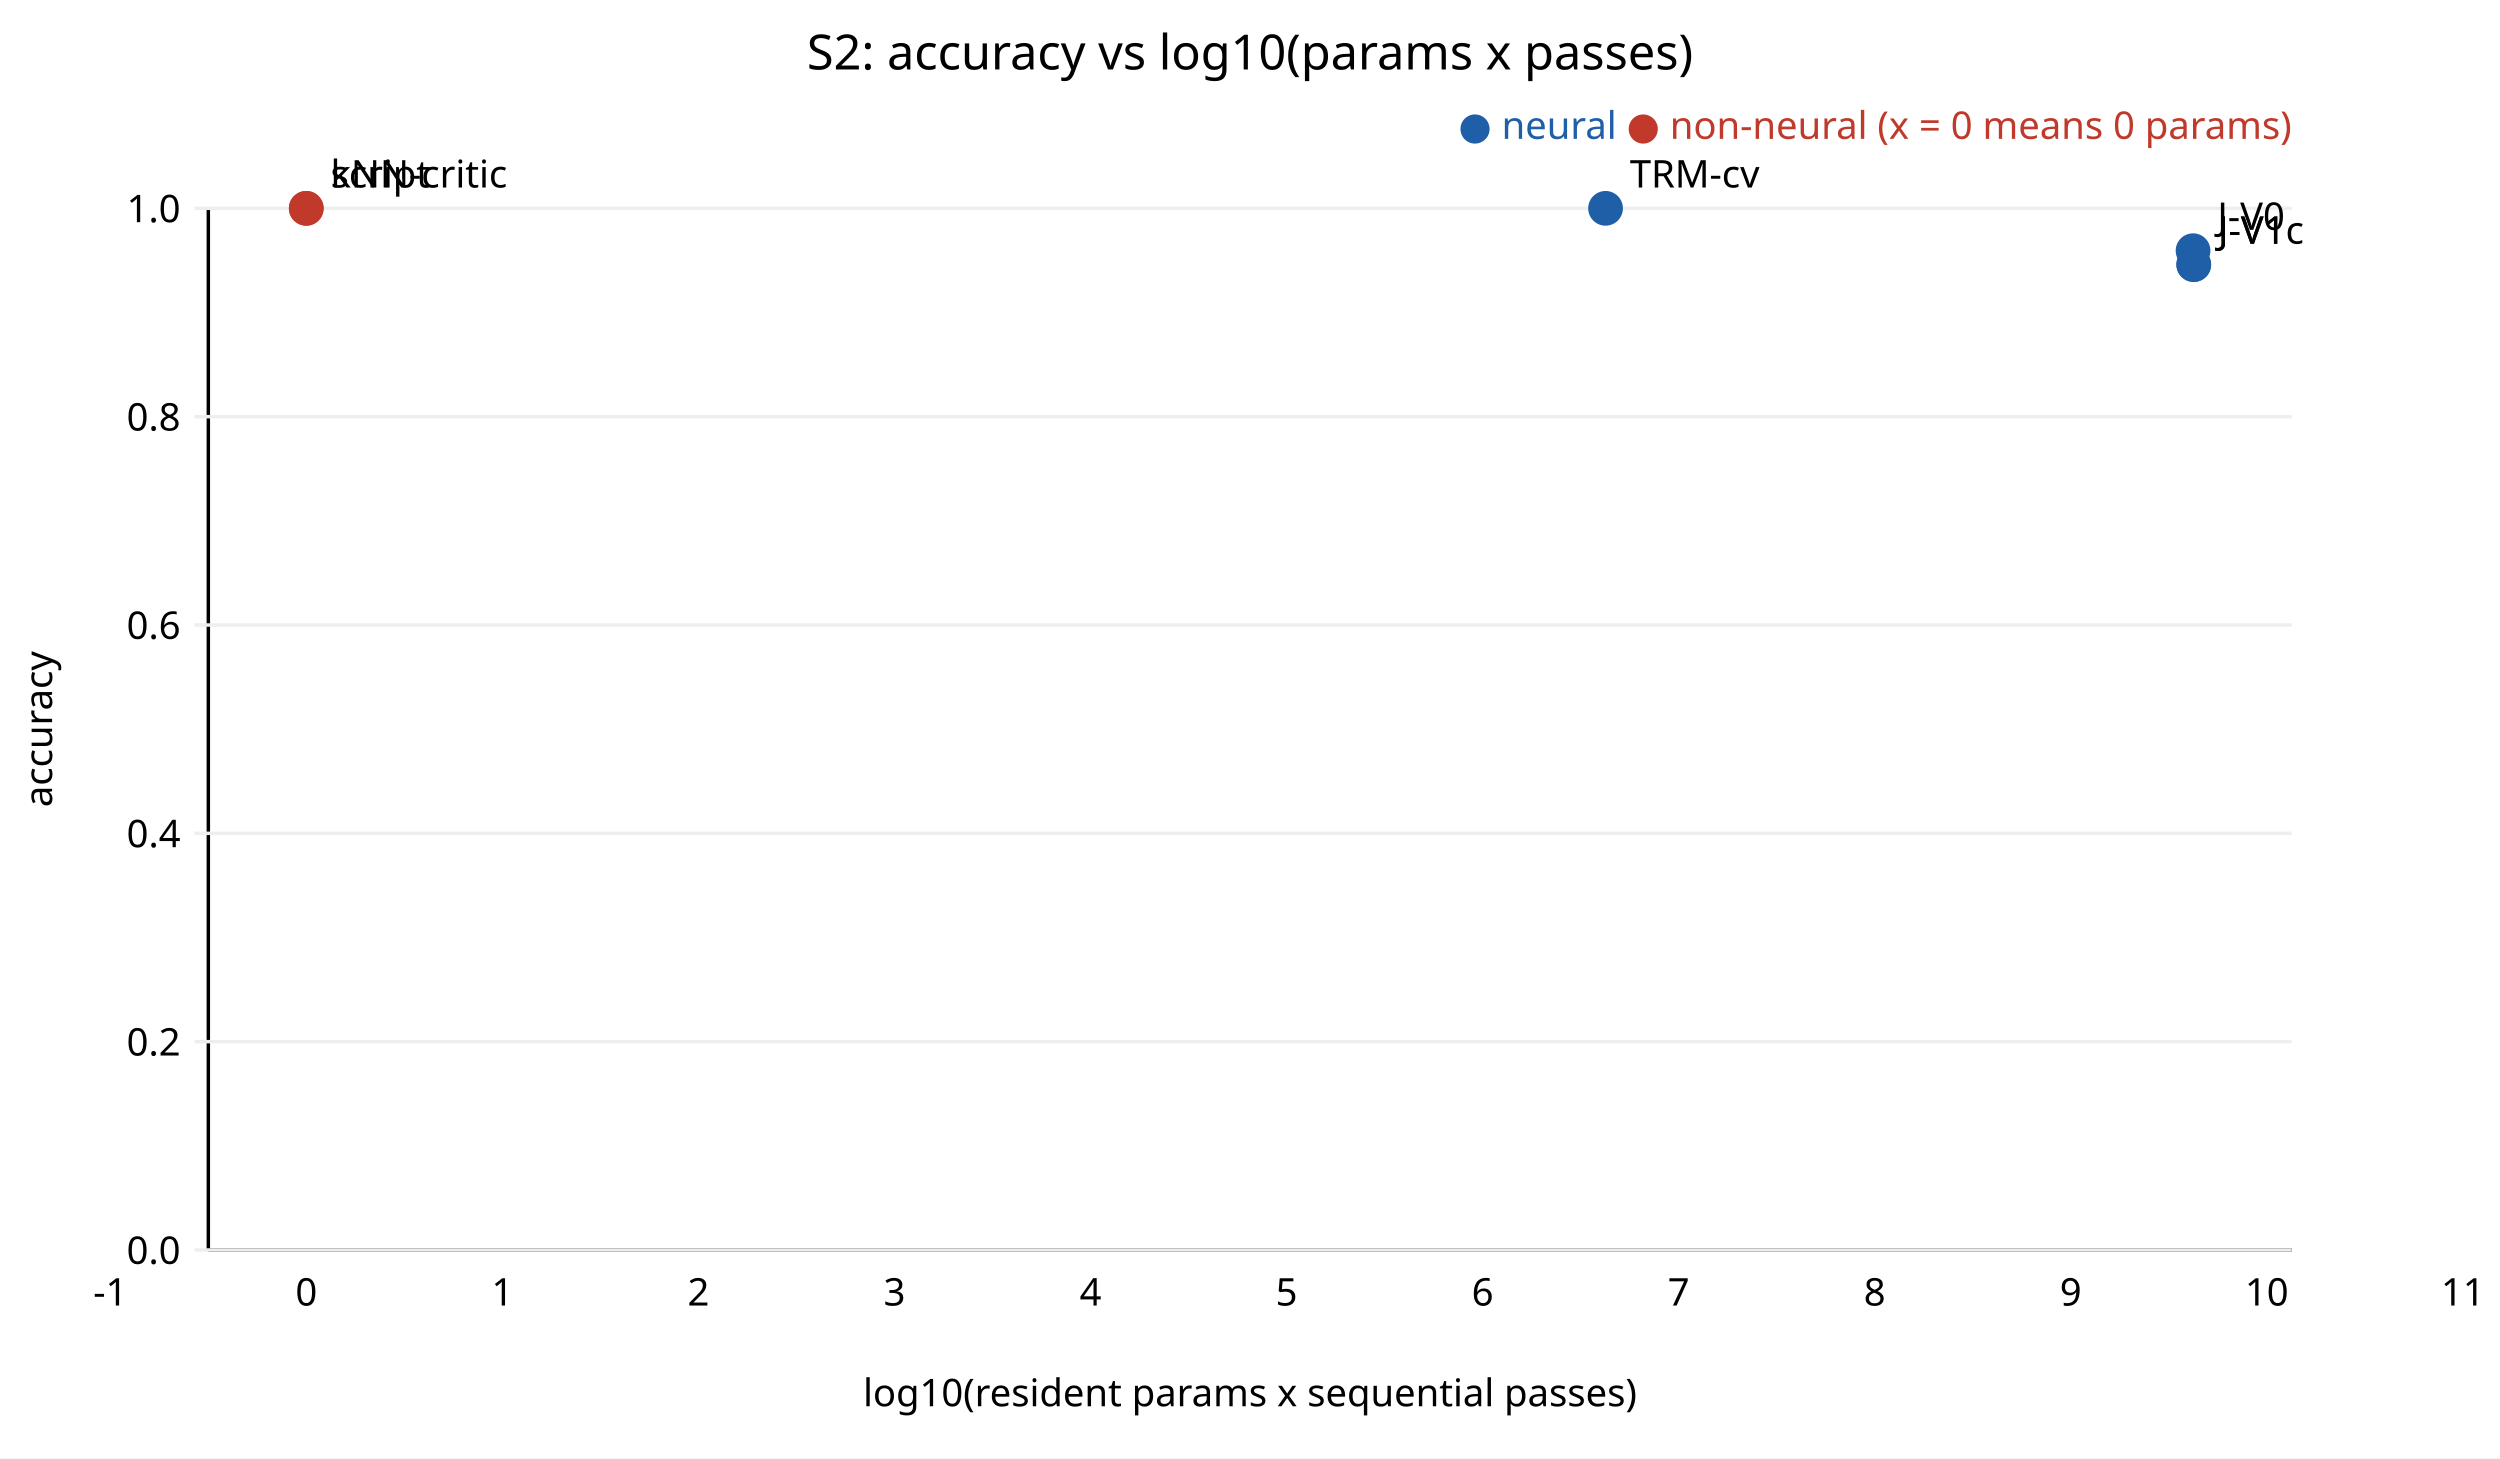
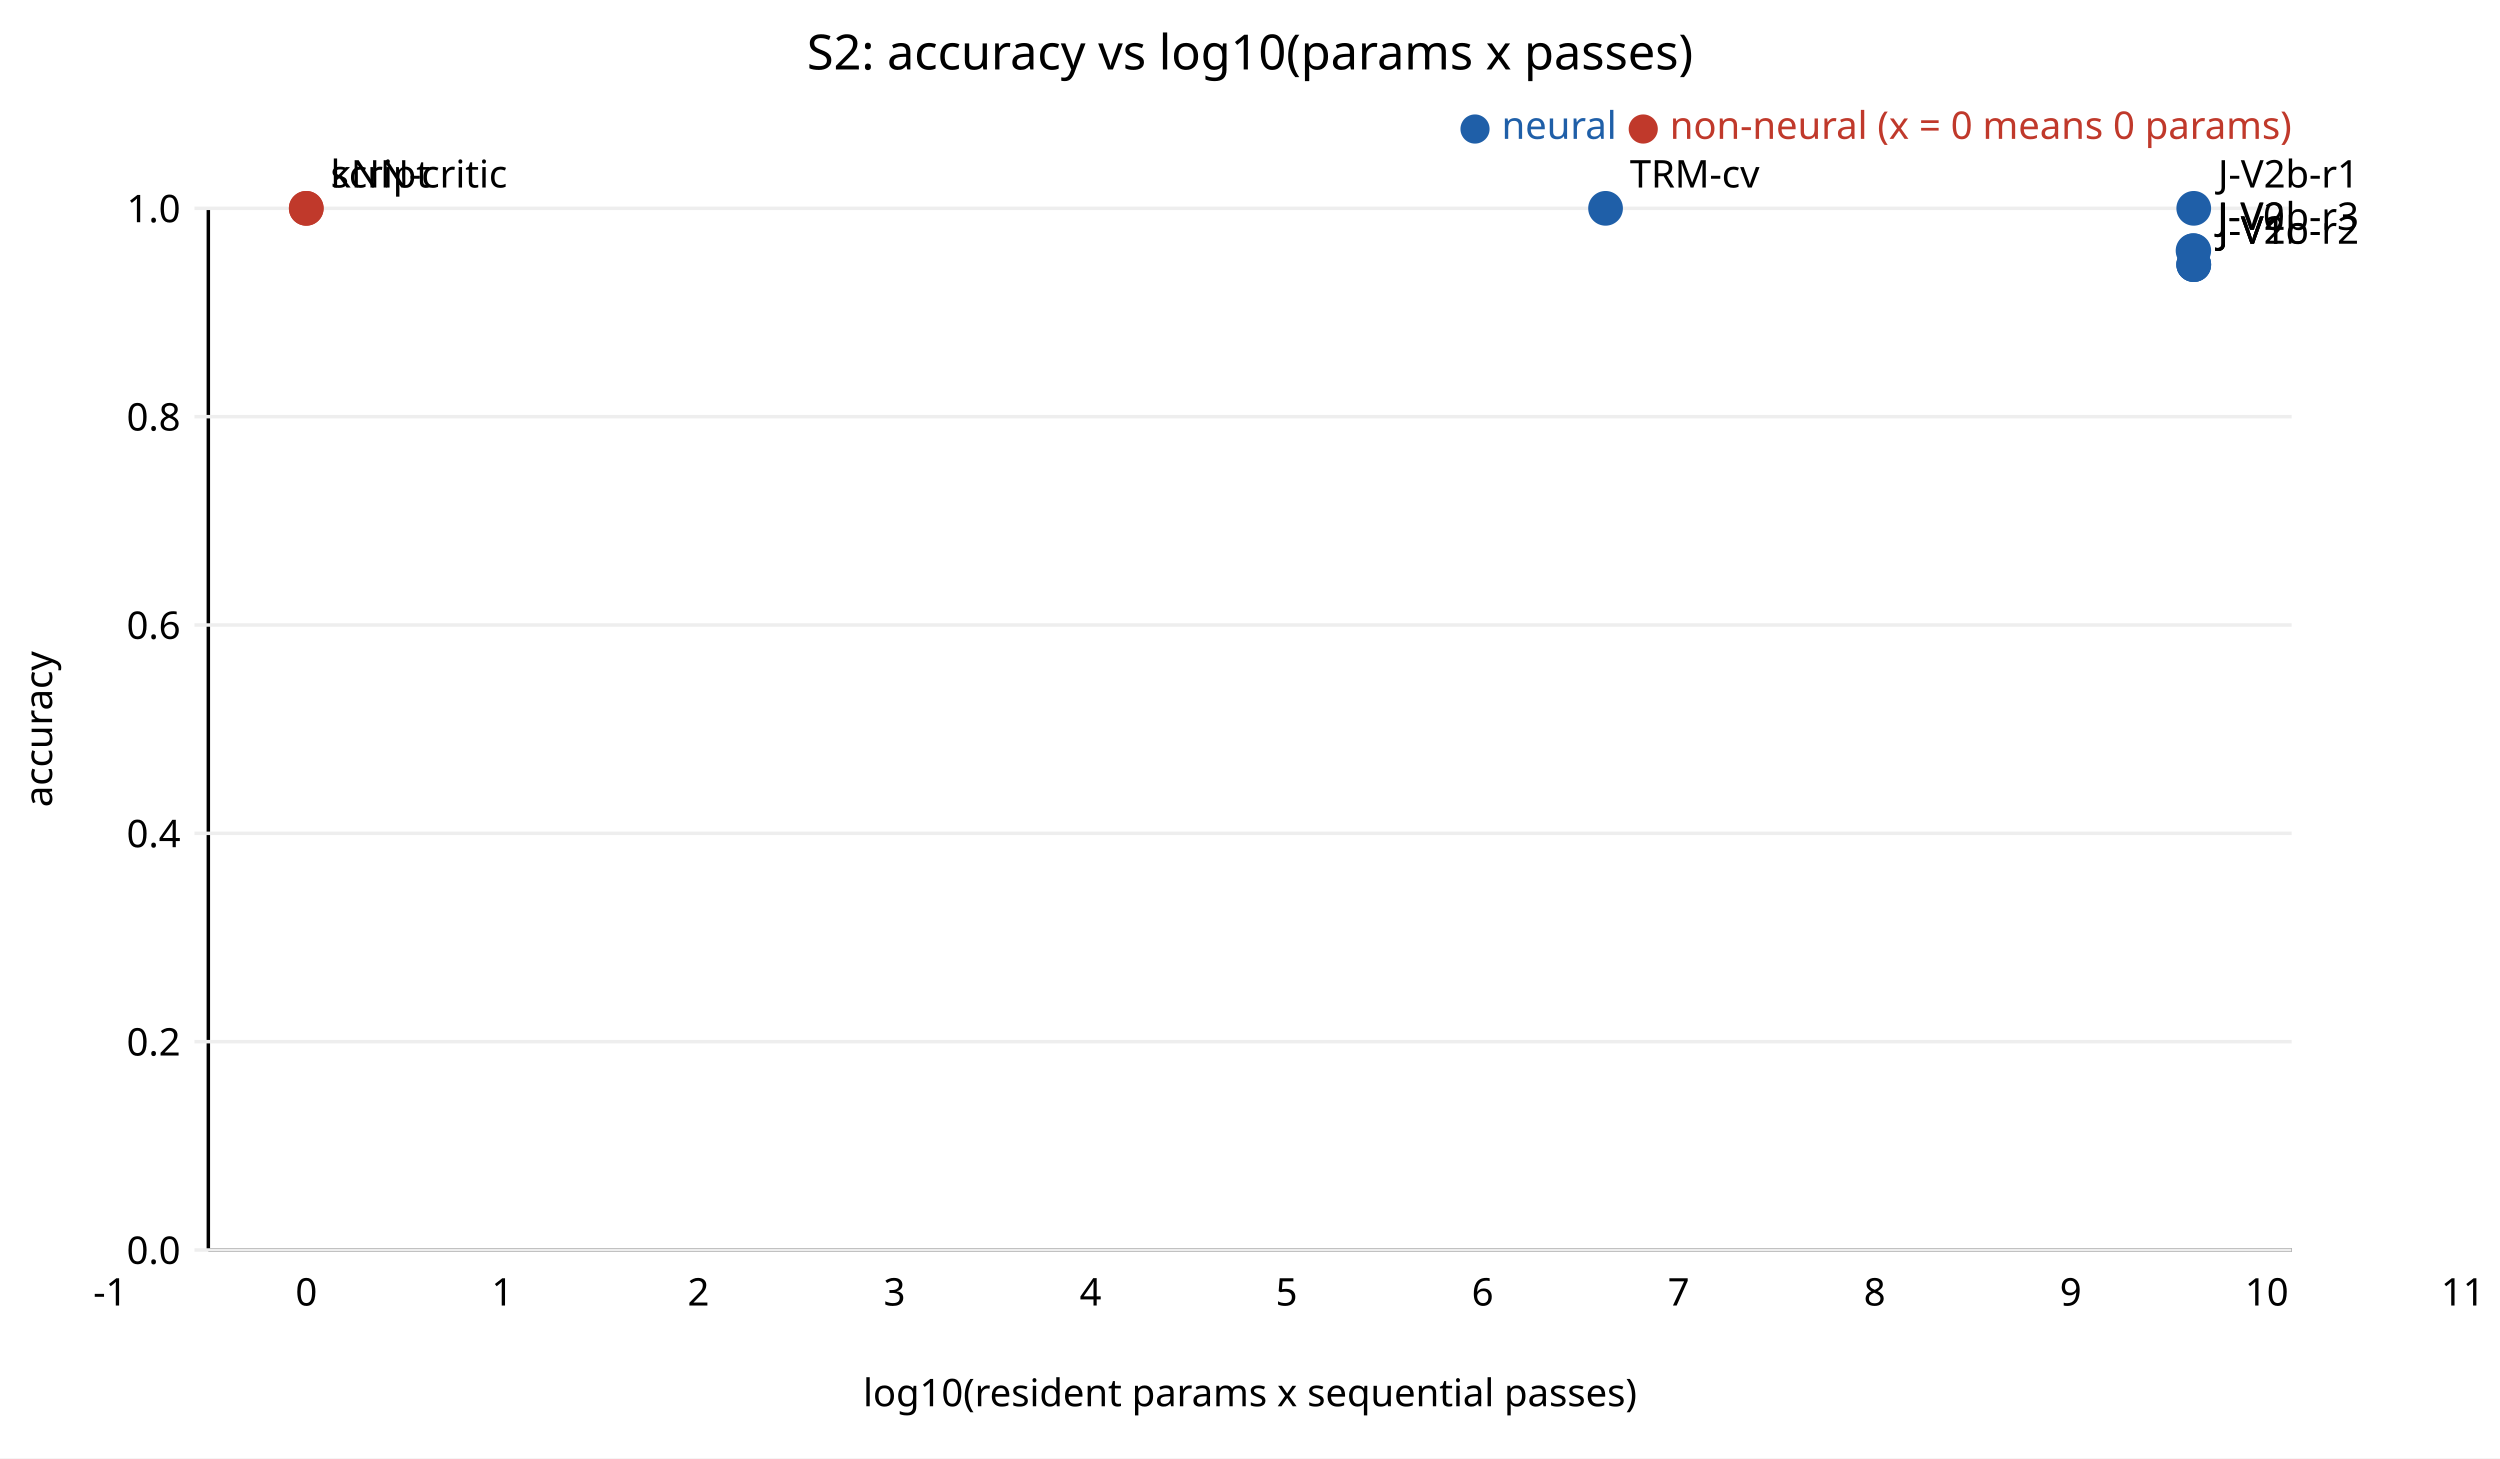
<svg xmlns="http://www.w3.org/2000/svg" width="720" height="420" font-family="sans-serif" font-size="11">
  <rect width="100%" height="100%" fill="white" />
  <text x="360.0" y="20" text-anchor="middle" font-size="14">S2: accuracy vs log10(params x passes)</text>
  <line x1="60" y1="360" x2="660" y2="360" stroke="black" />
  <line x1="60" y1="60" x2="60" y2="360" stroke="black" />
  <text x="360.0" y="405" text-anchor="middle">log10(resident params x sequential passes)</text>
  <text x="15" y="210.0" transform="rotate(-90 15 210.0)" text-anchor="middle">accuracy</text>
  <line x1="56" y1="360.0" x2="660" y2="360.0" stroke="#eee" />
  <text x="52" y="364.0" text-anchor="end">0.0</text>
  <line x1="56" y1="300.0" x2="660" y2="300.0" stroke="#eee" />
  <text x="52" y="304.0" text-anchor="end">0.2</text>
  <line x1="56" y1="240.0" x2="660" y2="240.0" stroke="#eee" />
  <text x="52" y="244.0" text-anchor="end">0.4</text>
  <line x1="56" y1="180.0" x2="660" y2="180.0" stroke="#eee" />
  <text x="52" y="184.0" text-anchor="end">0.6</text>
  <line x1="56" y1="120.0" x2="660" y2="120.0" stroke="#eee" />
  <text x="52" y="124.0" text-anchor="end">0.8</text>
  <line x1="56" y1="60.0" x2="660" y2="60.0" stroke="#eee" />
  <text x="52" y="64.0" text-anchor="end">1.0</text>
  <text x="31.77" y="376" text-anchor="middle">-1</text>
  <text x="88.23" y="376" text-anchor="middle">0</text>
  <text x="144.69" y="376" text-anchor="middle">1</text>
  <text x="201.15" y="376" text-anchor="middle">2</text>
  <text x="257.61" y="376" text-anchor="middle">3</text>
  <text x="314.07" y="376" text-anchor="middle">4</text>
  <text x="370.53" y="376" text-anchor="middle">5</text>
  <text x="426.99" y="376" text-anchor="middle">6</text>
  <text x="483.451" y="376" text-anchor="middle">7</text>
  <text x="539.911" y="376" text-anchor="middle">8</text>
  <text x="596.371" y="376" text-anchor="middle">9</text>
  <text x="652.831" y="376" text-anchor="middle">10</text>
  <text x="709.291" y="376" text-anchor="middle">11</text>
  <circle cx="631.6" cy="72.2" r="5" fill="#1f5fa8" />
  <text x="638.6" y="66.2">J-V0</text>
  <circle cx="631.8" cy="76.2" r="5" fill="#1f5fa8" />
  <text x="638.8" y="70.2">J-V1</text>
  <circle cx="631.8" cy="76.2" r="5" fill="#1f5fa8" />
  <text x="638.8" y="70.2">J-V1c</text>
+   <circle cx="631.8" cy="60.0" r="5" fill="#1f5fa8" />
+   <text x="638.8" y="54.0">J-V2b-r1</text>
+   <circle cx="631.8" cy="76.2" r="5" fill="#1f5fa8" />
+   <text x="638.8" y="70.2">J-V2b-r2</text>
+   <circle cx="631.8" cy="72.2" r="5" fill="#1f5fa8" />
+   <text x="638.8" y="66.2">J-V2b-r3</text>
  <circle cx="88.2" cy="60.0" r="5" fill="#c0392b" />
  <text x="95.2" y="54.0">kNN-critic</text>
  <circle cx="88.2" cy="60.0" r="5" fill="#c0392b" />
  <text x="95.2" y="54.0">script</text>
  <circle cx="462.4" cy="60.0" r="5" fill="#1f5fa8" />
  <text x="469.4" y="54.0">TRM-cv</text>
  <text x="660" y="40" text-anchor="end">
    <tspan fill="#1f5fa8">● neural</tspan>
    <tspan fill="#c0392b">● non-neural (x = 0 means 0 params)</tspan>
  </text>
</svg>
